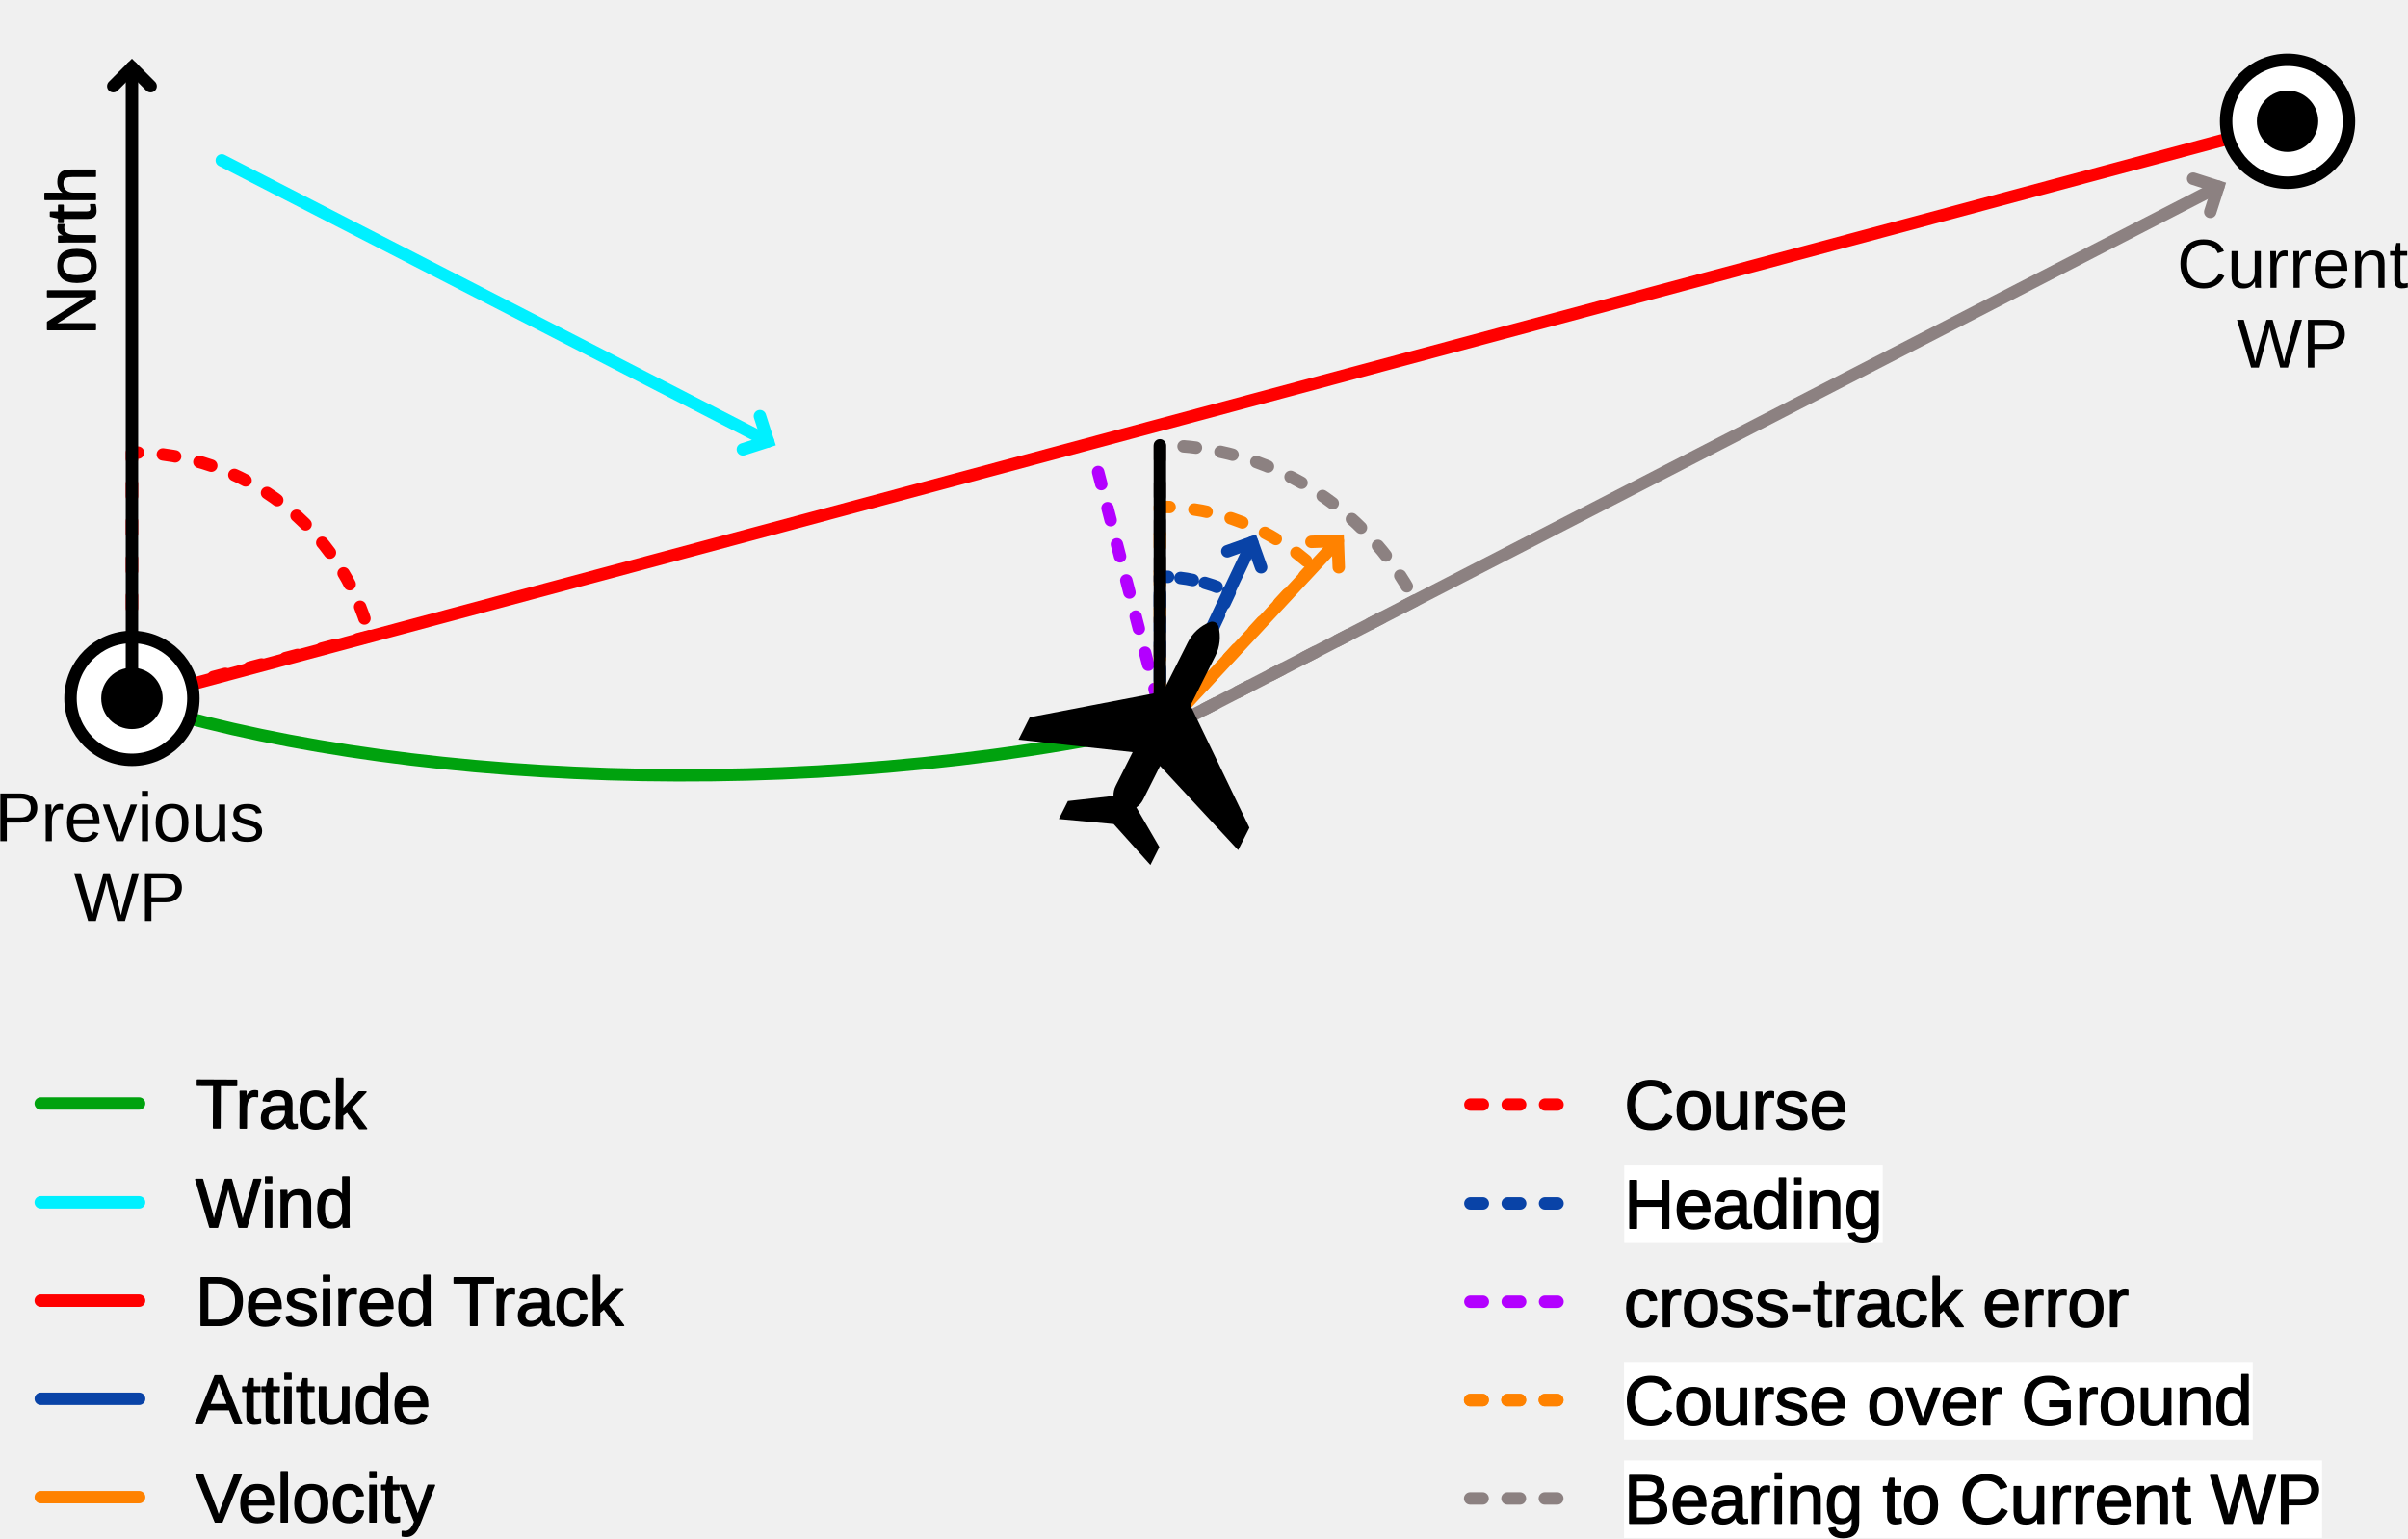
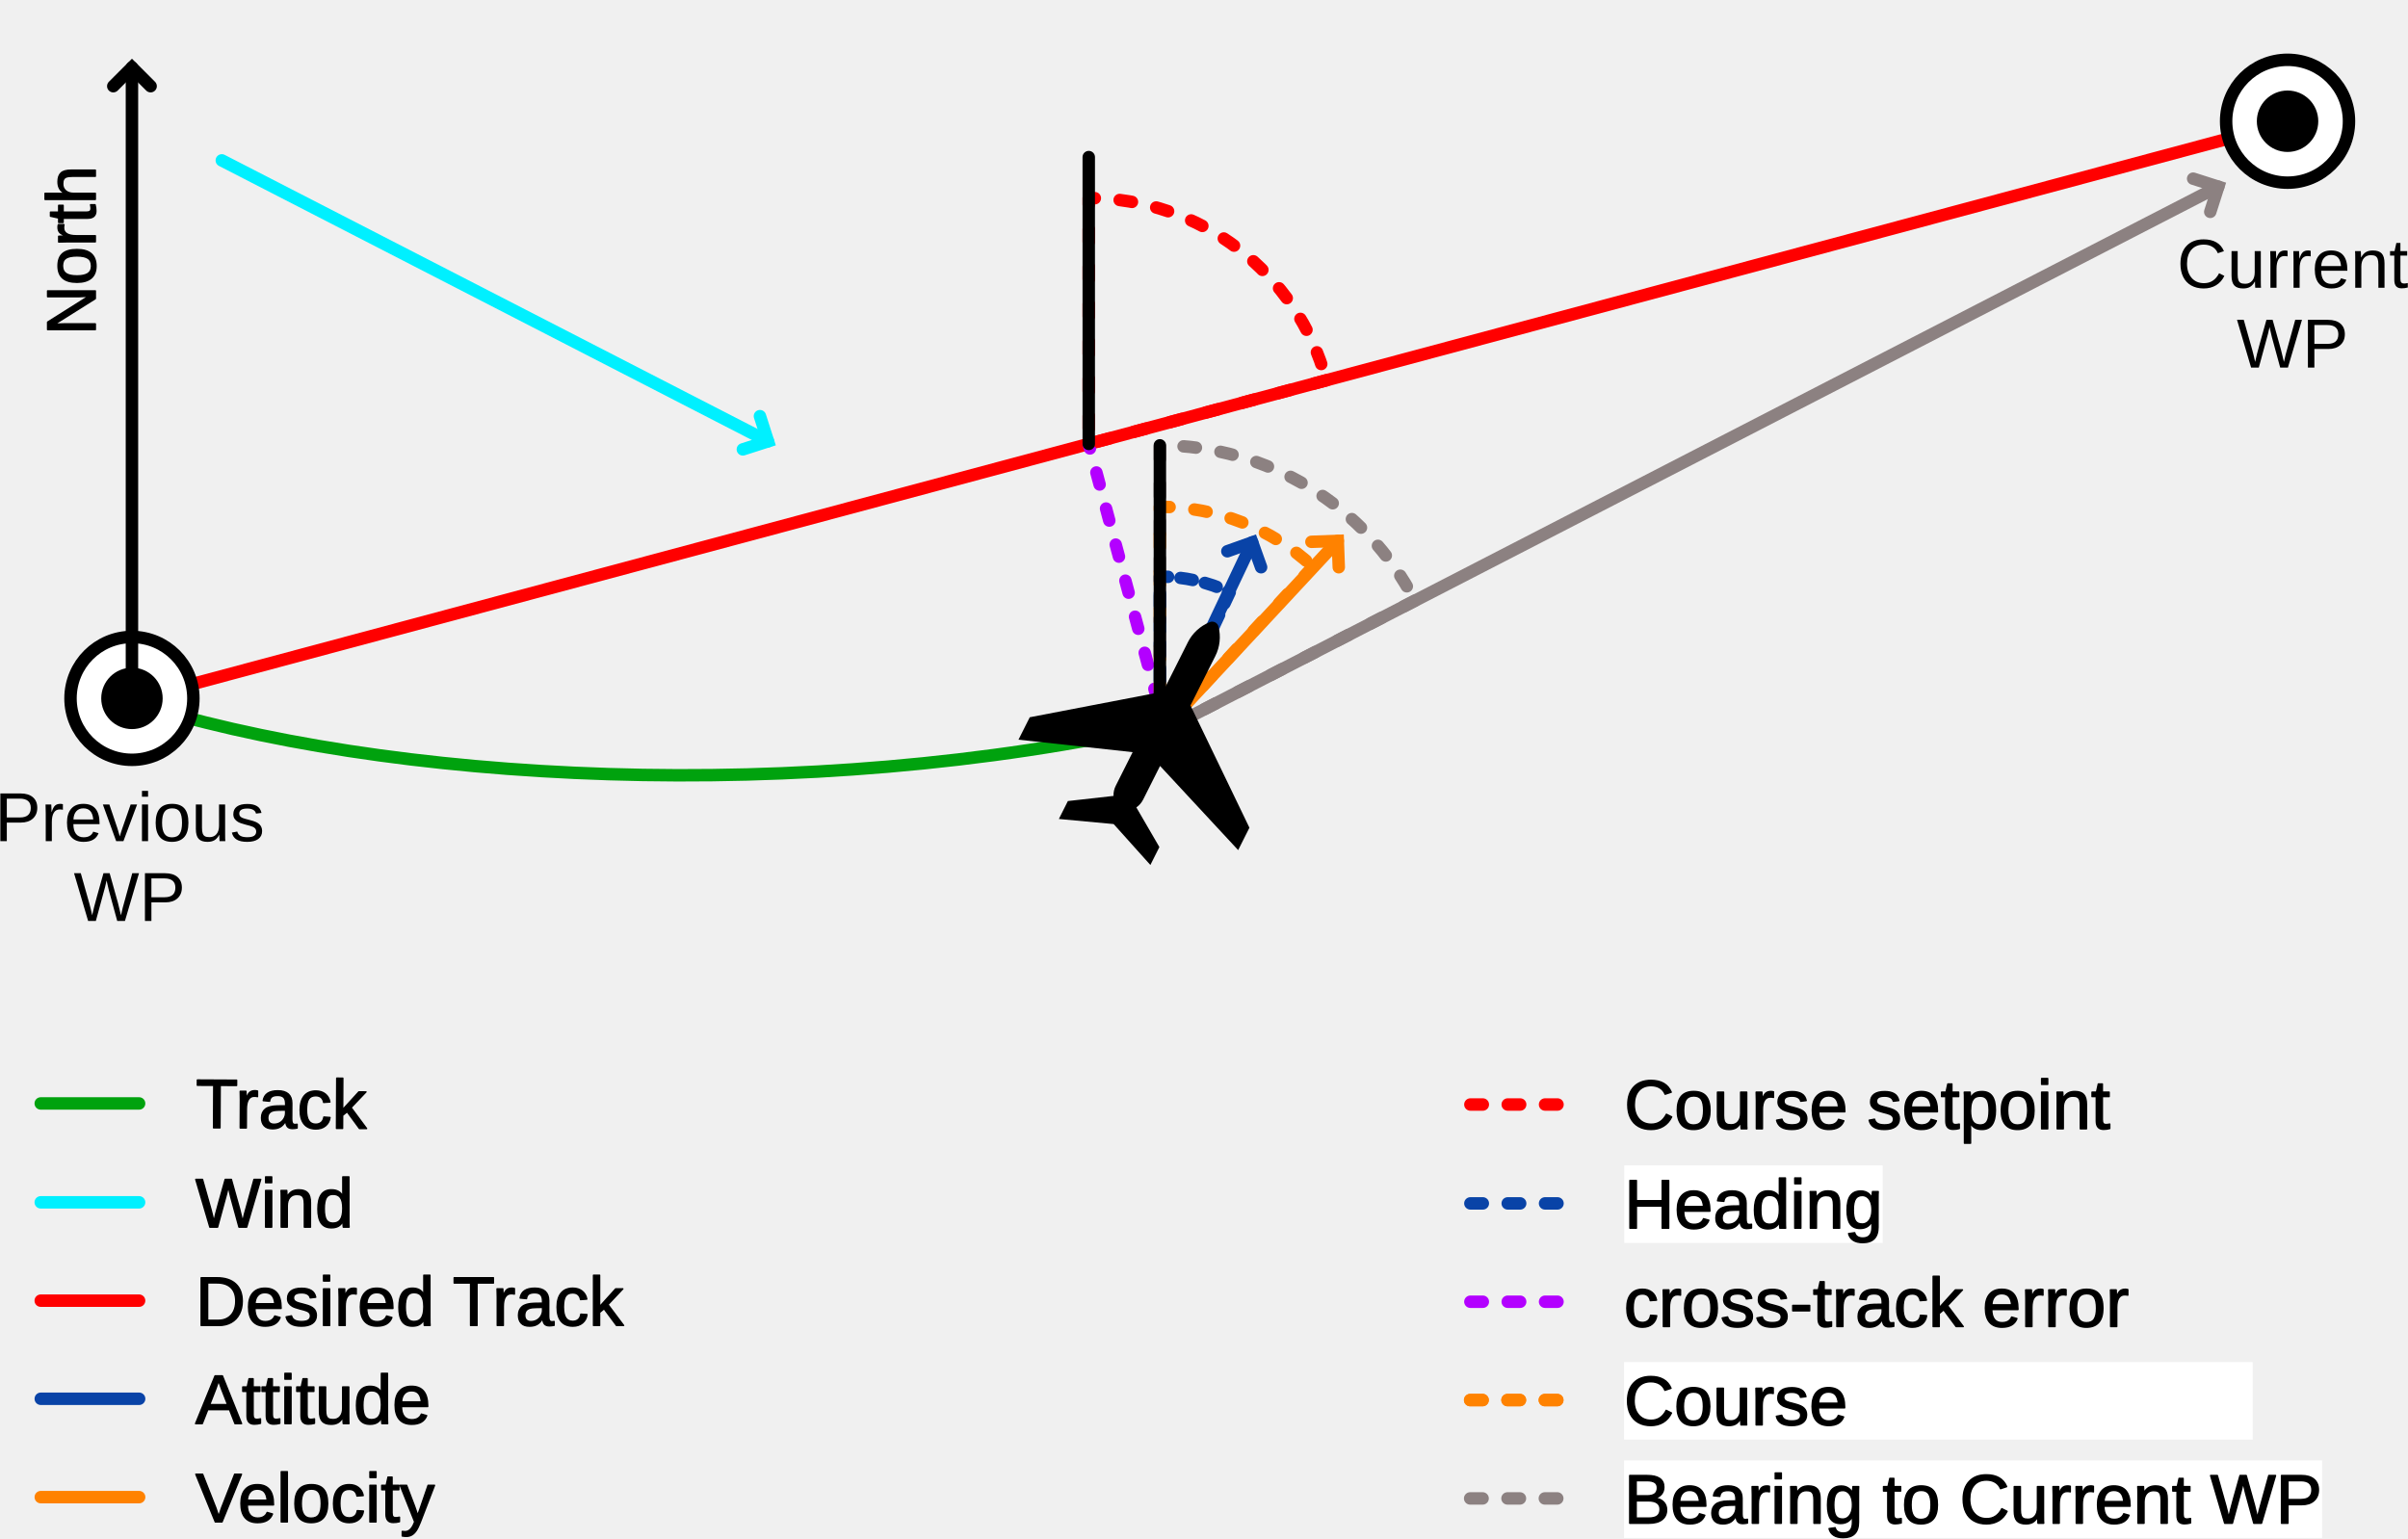
<svg xmlns="http://www.w3.org/2000/svg" width="100%" height="100%" viewBox="0 0 1735 1109" version="1.1" xml:space="preserve" style="fill-rule:evenodd;clip-rule:evenodd;stroke-linecap:round;stroke-linejoin:round;stroke-miterlimit:1.5;">
  <path d="M93.408,505.059l1554.809,-416.61" style="fill:none;stroke:#f00;stroke-width:8.97px;" />
-   <path d="M834.077,505.059l-46.491,-178.961" style="fill:none;stroke:#b300ff;stroke-width:8.97px;stroke-linejoin:miter;stroke-dasharray:8.968,17.936,0,0,0,0;" />
+   <path d="M834.077,505.059l-49.615,-185.167" style="fill:none;stroke:#b300ff;stroke-width:8.97px;stroke-linejoin:miter;stroke-dasharray:8.968,17.936,0,0,0,0;" />
  <text x="1170.025px" y="955.933px" style="font-family:'ArialMT', 'Arial', sans-serif;font-size:50px;stroke:#000;stroke-width:1px;stroke-linecap:butt;stroke-miterlimit:2;">cross-track error</text>
-   <text x="1170.281px" y="813.426px" style="font-family:'ArialMT', 'Arial', sans-serif;font-size:50px;stroke:#000;stroke-width:1px;stroke-linecap:butt;stroke-miterlimit:2;">Course</text>
+   <text x="1170.281px" y="813.426px" style="font-family:'ArialMT', 'Arial', sans-serif;font-size:50px;stroke:#000;stroke-width:1px;stroke-linecap:butt;stroke-miterlimit:2;">Course setpoint</text>
  <text x="140.84px" y="955.158px" style="font-family:'ArialMT', 'Arial', sans-serif;font-size:50px;stroke:#000;stroke-width:1px;stroke-linecap:butt;stroke-miterlimit:2;">Desired <tspan x="326.119px 354.805px 371.456px " y="955.158px 955.158px 955.158px ">Tra</tspan>ck</text>
-   <path d="M266.442,458.327l-171.372,44.936l0,-177.165c80.539,0 150.944,54.324 171.372,132.229Z" style="fill:none;stroke:#f00;stroke-width:8.97px;stroke-dasharray:8.968,17.936,0,0,0,0;" />
+   <path d="M955.590,274.038L784.462,319.892l0,-177.165A177.165,177.165 0 0 1 955.590,274.038Z" style="fill:none;stroke:#f00;stroke-width:8.97px;stroke-dasharray:8.968,17.936,0,0,0,0;" />
+   <path d="M784.462,319.892l0,-206.685" style="fill:none;stroke:#000;stroke-width:8.97px;" />
  <g transform="matrix(0.999988,0.004887,-0.004887,0.999988,-3.085112,1.720328)">
    <text x="147.972px" y="810.216px" style="font-family:'ArialMT', 'Arial', sans-serif;font-size:50px;stroke:#000;stroke-width:1px;stroke-linecap:butt;stroke-miterlimit:2;">T<tspan x="176.659px 193.309px " y="810.216px 810.216px ">ra</tspan>ck</text>
  </g>
  <path d="M824.03,511.92l16.103,10.13l-10.13,16.103" style="fill:none;stroke:#00a20e;stroke-width:8.97px;stroke-linejoin:miter;stroke-miterlimit:10;" />
  <path d="M93.408,505.059c184.255,59.631 486.964,75.465 746.725,16.991" style="fill:none;stroke:#00a20e;stroke-width:8.97px;" />
  <g>
    <g>
      <circle cx="95.071" cy="503.264" r="44.264" style="fill:#fff;stroke:#000;stroke-width:8.97px;" />
      <circle cx="95.071" cy="503.264" r="22.132" />
    </g>
    <g transform="matrix(1,0,0,1,-572.1058,-221.9635)">
      <text x="568.248px" y="828.122px" style="font-family:'ArialMT', 'Arial', sans-serif;font-size:50px;">Previous</text>
      <text x="625.243px" y="885.617px" style="font-family:'ArialMT', 'Arial', sans-serif;font-size:50px;">WP</text>
    </g>
  </g>
  <g>
    <g>
      <g>
        <g>
          <circle cx="1648.217" cy="87.366" r="44.264" style="fill:#fff;stroke:#000;stroke-width:8.97px;" />
          <circle cx="1648.217" cy="87.366" r="22.132" />
        </g>
      </g>
    </g>
    <g transform="matrix(1,0,0,1,998.3284,-623.0624)">
      <text x="570.165px" y="830.453px" style="font-family:'ArialMT', 'Arial', sans-serif;font-size:50px;">Current</text>
      <text x="613.256px" y="887.948px" style="font-family:'ArialMT', 'Arial', sans-serif;font-size:50px;">WP</text>
    </g>
  </g>
  <g>
    <g transform="matrix(0,-1,1,0,-1677.198,280.4216)">
      <text x="38.79px" y="1745.9px" style="font-family:'ArialMT', 'Arial', sans-serif;font-size:50px;stroke:#000;stroke-width:1px;stroke-linecap:butt;stroke-miterlimit:2;">North</text>
    </g>
    <g>
      <path d="M95.071,505.059l0,-462.757" style="fill:none;" />
      <path d="M81.618,62.096l13.452,-13.452l13.452,13.452" style="fill:none;stroke:#000;stroke-width:8.97px;stroke-linejoin:miter;stroke-miterlimit:10;" />
      <path d="M95.071,505.059l0,-456.415" style="fill:none;stroke:#000;stroke-width:8.97px;" />
    </g>
  </g>
  <g>
    <g>
      <path d="M835.706,527.602l768.248,-395.972" style="fill:none;" />
      <path d="M1580.196,128.741l18.12,5.794l-5.794,18.12" style="fill:none;stroke:#8c8181;stroke-width:8.97px;stroke-linejoin:miter;stroke-miterlimit:10;" />
      <path d="M835.706,527.602c0,0 692.898,-357.135 762.611,-393.067" style="fill:none;stroke:#8c8181;stroke-width:8.97px;stroke-linejoin:miter;" />
    </g>
    <path d="M1019.407,432.862l-183.701,94.741l0,-206.693c77.359,0 148.243,43.198 183.701,111.952Z" style="fill:none;stroke:#8c8181;stroke-width:8.97px;stroke-dasharray:8.968,17.936,0,0,0,0;" />
  </g>
  <g>
    <g>
      <path d="M835.706,527.602l132.519,-142.495" style="fill:none;" />
      <path d="M944.895,390.441l19.012,-0.69l0.69,19.012" style="fill:none;stroke:#ff8200;stroke-width:8.97px;stroke-linejoin:miter;stroke-miterlimit:10;" />
      <path d="M835.706,527.602c0,0 105.394,-113.327 128.201,-137.851" style="fill:none;stroke:#ff8200;stroke-width:8.97px;" />
    </g>
    <path d="M946.007,408.405l-110.301,119.197l0,-162.402c40.895,0 80.285,15.429 110.301,43.204Z" style="fill:none;stroke:#ff8200;stroke-width:8.97px;stroke-dasharray:8.968,17.936,0,0,0,0;" />
  </g>
  <g transform="matrix(5.991988,0,0,0.558676,-5826.759,407.2223)">
    <g transform="matrix(0.16689,0,0,1.789947,972.8276,-800.6552)">
      <rect x="1167.705" y="1021.62" width="453.003" height="55.859" style="fill:#fff;" />
    </g>
    <g transform="matrix(0.16689,0,0,1.789947,972.8276,-800.6552)">
-       <text x="1167.705px" y="1066.884px" style="font-family:'ArialMT', 'Arial', sans-serif;font-size:50px;stroke:#000;stroke-width:1px;stroke-linecap:butt;stroke-miterlimit:2;">Course over Ground</text>
+       <text x="1167.705px" y="1066.884px" style="font-family:'ArialMT', 'Arial', sans-serif;font-size:50px;stroke:#000;stroke-width:1px;stroke-linecap:butt;stroke-miterlimit:2;">Course</text>
    </g>
  </g>
  <g transform="matrix(5.991988,0,0,0.558676,-5826.759,478.0885)">
    <g transform="matrix(0.16689,0,0,1.789947,972.8276,-800.6552)">
      <rect x="1167.705" y="1021.62" width="502.979" height="55.859" style="fill:#fff;" />
    </g>
    <g transform="matrix(0.16689,0,0,1.789947,972.8276,-800.6552)">
      <text x="1167.705px" y="1066.884px" style="font-family:'ArialMT', 'Arial', sans-serif;font-size:50px;stroke:#000;stroke-width:1px;stroke-linecap:butt;stroke-miterlimit:2;">Bearing to Current WP</text>
    </g>
  </g>
  <g>
    <g>
      <path d="M835.053,532.745l69.899,-147.638" style="fill:none;" />
      <path d="M884.324,397.241l17.915,-6.402l6.402,17.915" style="fill:none;stroke:#0943a7;stroke-width:8.97px;stroke-linejoin:miter;stroke-miterlimit:10;" />
      <path d="M835.053,532.745c0,0 54.31,-114.711 67.186,-141.906" style="fill:none;stroke:#0943a7;stroke-width:8.97px;" />
    </g>
    <path d="M886.049,426.759l-50.328,106.851l0,-118.11c17.401,0 34.586,3.845 50.328,11.259Z" style="fill:none;stroke:#0943a7;stroke-width:8.97px;stroke-dasharray:8.968,8.968;" />
  </g>
  <g transform="matrix(2.406954,0,0,0.558676,-1640.332,265.49)">
    <g transform="matrix(0.415463,0,0,1.789947,682.5672,-800.6552)">
      <rect x="1167.705" y="1021.62" width="186.255" height="55.859" style="fill:#fff;" />
    </g>
    <g transform="matrix(0.415463,0,0,1.789947,682.5672,-800.6552)">
      <text x="1167.705px" y="1066.884px" style="font-family:'ArialMT', 'Arial', sans-serif;font-size:50px;stroke:#000;stroke-width:1px;stroke-linecap:butt;stroke-miterlimit:2;">Heading</text>
    </g>
  </g>
  <g>
    <path d="M159.819,115.576l399.177,205.333" style="fill:none;" />
    <path d="M547.547,299.893l5.809,18.116l-18.116,5.809" style="fill:none;stroke:#00f0ff;stroke-width:8.97px;stroke-linejoin:miter;stroke-miterlimit:10;" />
    <path d="M159.819,115.576c0,0 345.034,177.483 393.537,202.433" style="fill:none;stroke:#00f0ff;stroke-width:8.97px;" />
  </g>
  <text x="140.84px" y="884.292px" style="font-family:'ArialMT', 'Arial', sans-serif;font-size:50px;stroke:#000;stroke-width:1px;stroke-linecap:butt;stroke-miterlimit:2;">Wind</text>
  <path d="M835.721,527.594l-0.015,-206.685" style="fill:none;stroke:#000;stroke-width:8.97px;" />
  <clipPath id="_clip1">
    <polygon points="796.358,408.667 954.641,488.254 875.054,646.537 716.771,566.95 796.358,408.667 " />
  </clipPath>
  <g clip-path="url(#_clip1)">
    <g>
      <g>
        <g>
          <g>
            <g>
              <path d="M877.933,451.429c-0.346,-1.284 -1.231,-2.364 -2.434,-2.969c-1.203,-0.605 -2.597,-0.671 -3.85,-0.151c-6.868,2.773 -12.457,7.895 -15.752,14.448l-17.923,35.645l-96.022,18.467l-8.118,16.145l82.253,8.995l-12.177,24.217c-1.146,2.279 -1.706,4.734 -1.617,7.317l-32.873,3.697l-6.494,12.916l39.48,3.67l26.46,29.486l6.494,-12.916l-16.606,-28.576c2.111,-1.437 3.763,-3.383 4.909,-5.662l12.177,-24.217l56.276,60.659l8.118,-16.145l-42.476,-88.105l17.923,-35.645c3.295,-6.553 4.088,-14.126 2.25,-21.276" style="fill-rule:nonzero;" />
            </g>
          </g>
        </g>
      </g>
    </g>
  </g>
  <path d="M29.353,795.142l70.866,0" style="fill:none;stroke:#00a20e;stroke-width:8.97px;stroke-linejoin:miter;" />
  <path d="M1059.432,795.918l70.866,0" style="fill:none;stroke:#f00;stroke-width:8.97px;stroke-linejoin:miter;stroke-dasharray:8.968,17.936,0,0,0,0;" />
  <path d="M1059.432,867.172l70.866,0" style="fill:none;stroke:#0943a7;stroke-width:8.97px;stroke-linejoin:miter;stroke-dasharray:8.968,17.936,0,0,0,0;" />
  <path d="M1059.269,1008.904l70.866,0" style="fill:none;stroke:#ff8200;stroke-width:8.97px;stroke-linejoin:miter;stroke-dasharray:8.968,17.936,0,0,0,0;" />
  <path d="M1059.269,1008.904l70.866,0" style="fill:none;stroke:#ff8200;stroke-width:8.97px;stroke-linejoin:miter;stroke-dasharray:8.968,17.936,0,0,0,0;" />
  <path d="M1059.269,1079.77l70.866,0" style="fill:none;stroke:#8c8181;stroke-width:8.97px;stroke-linejoin:miter;stroke-dasharray:8.968,17.936,0,0,0,0;" />
  <path d="M1059.432,938.038l70.866,0" style="fill:none;stroke:#b300ff;stroke-width:8.97px;stroke-linejoin:miter;stroke-dasharray:8.968,17.936,0,0,0,0;" />
  <path d="M29.353,937.262l70.866,0" style="fill:none;stroke:#f00;stroke-width:8.97px;stroke-linejoin:miter;" />
  <text x="140.813px" y="1025.867px" style="font-family:'ArialMT', 'Arial', sans-serif;font-size:50px;stroke:#000;stroke-width:1px;stroke-linecap:butt;stroke-miterlimit:2;">Attitude</text>
  <path d="M29.382,1007.971l70.866,0" style="fill:none;stroke:#0943a7;stroke-width:8.97px;stroke-linejoin:miter;" />
  <text x="140.869px" y="1096.733px" style="font-family:'ArialMT', 'Arial', sans-serif;font-size:50px;stroke:#000;stroke-width:1px;stroke-linecap:butt;stroke-miterlimit:2;">V<tspan x="171.46px 199.268px " y="1096.733px 1096.733px ">el</tspan>ocity</text>
  <path d="M29.382,1078.838l70.866,0" style="fill:none;stroke:#ff8200;stroke-width:8.97px;stroke-linejoin:miter;" />
  <path d="M29.353,866.396l70.866,0" style="fill:none;stroke:#00f0ff;stroke-width:8.97px;stroke-linejoin:miter;" />
</svg>
